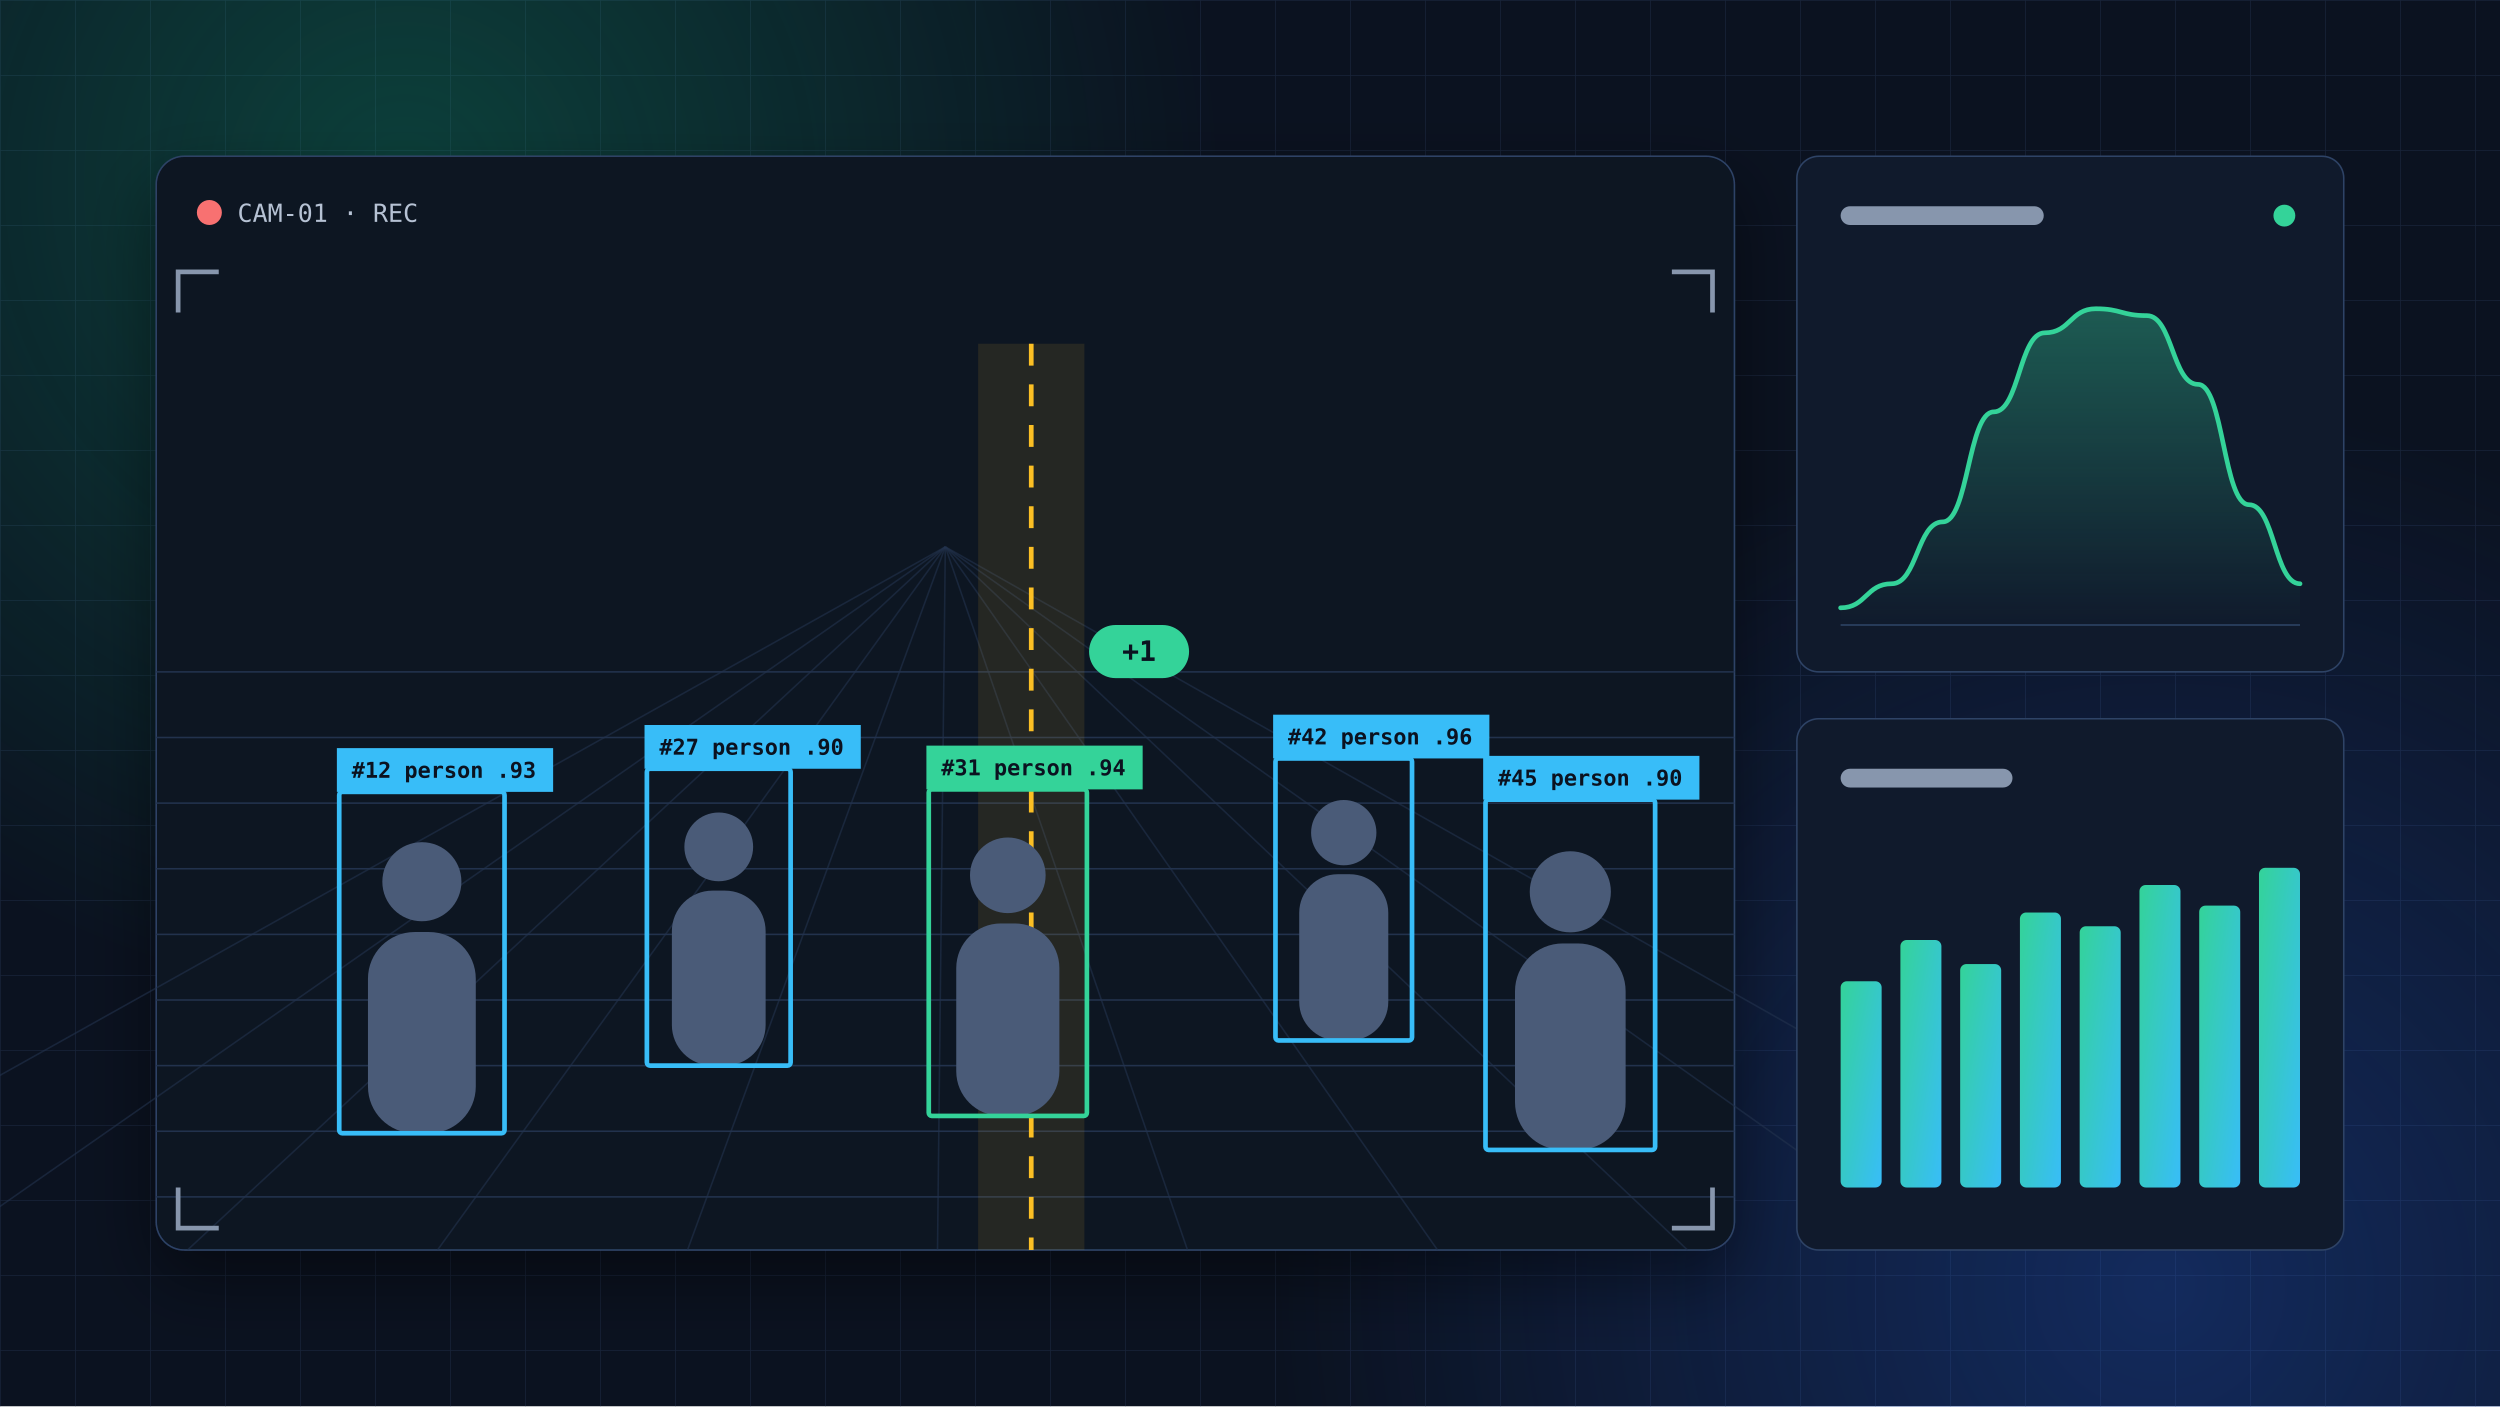
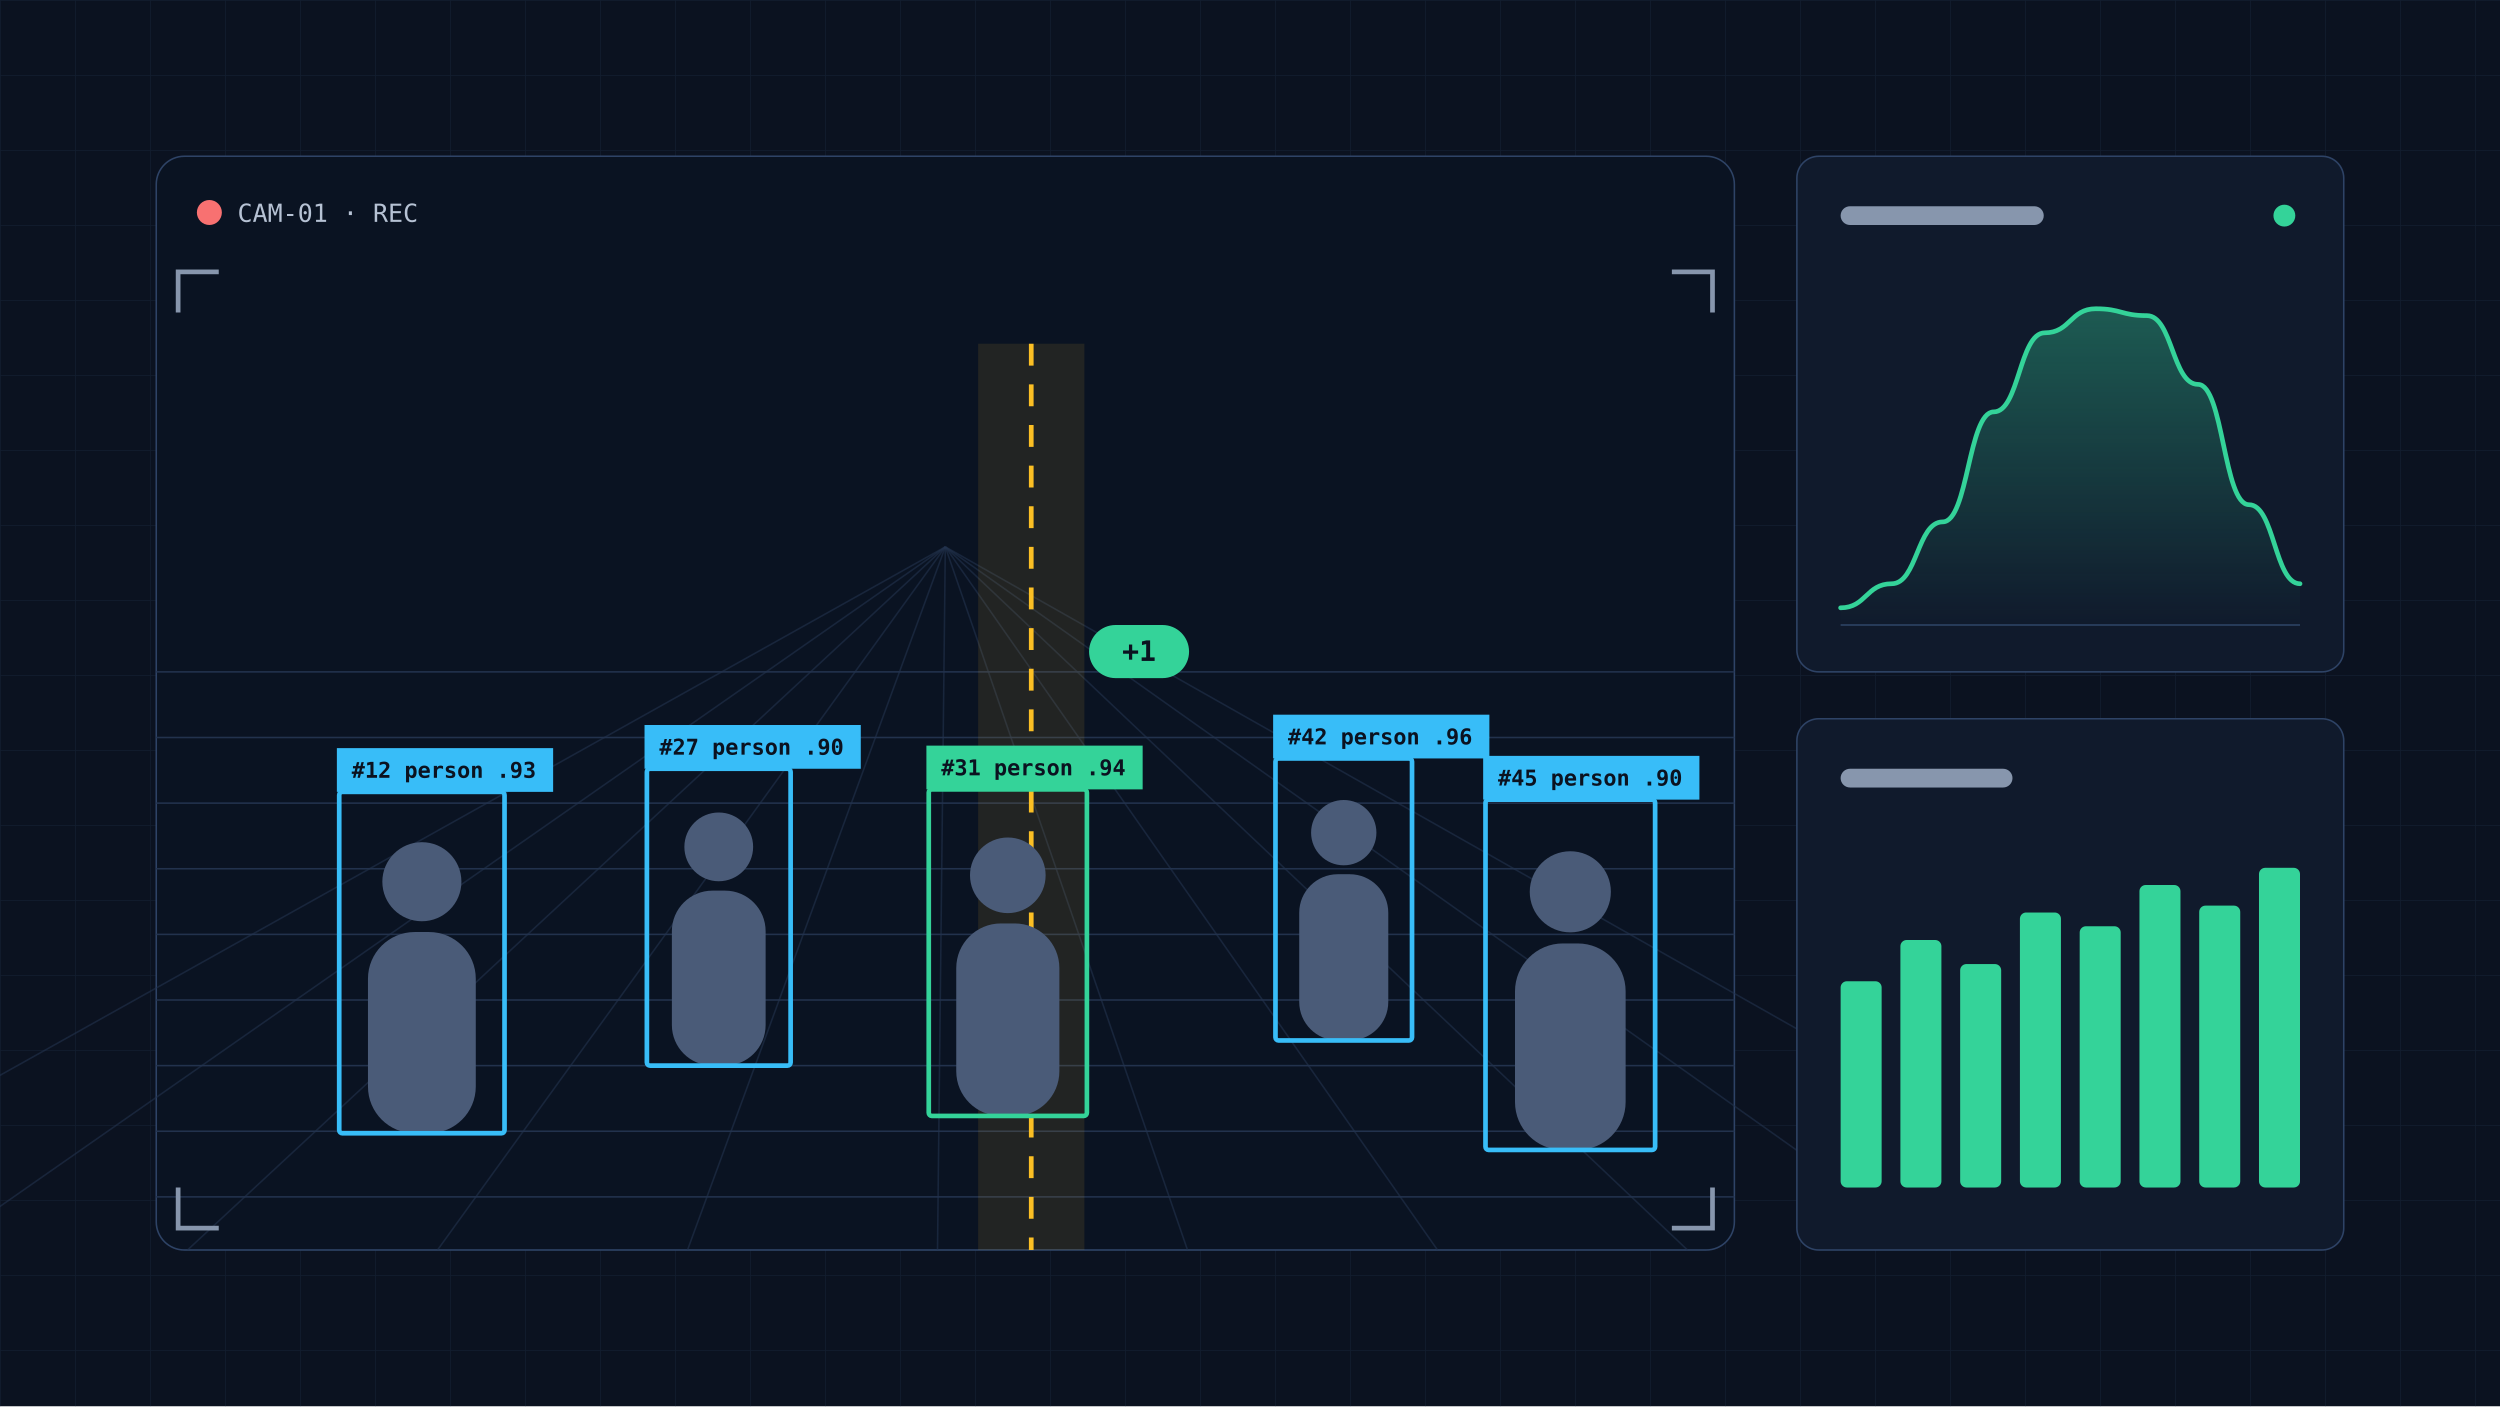
<svg xmlns="http://www.w3.org/2000/svg" width="1600" height="900" viewBox="0 0 1600 900">
  <defs>
-     <linearGradient id="grad" x1="0" y1="0" x2="1" y2="1">
+     <linearGradient id="grad">
      <stop offset="0" stop-color="#34D399" />
-       <stop offset="1" stop-color="#38BDF8" />
+       <stop offset="1" stop-color="#34D399" />
    </linearGradient>
-     <linearGradient id="gradH" x1="0" y1="0" x2="1" y2="0">
+     <linearGradient id="gradH">
      <stop offset="0" stop-color="#34D399" />
-       <stop offset="1" stop-color="#38BDF8" />
+       <stop offset="1" stop-color="#34D399" />
    </linearGradient>
    <linearGradient id="fadeDown" x1="0" y1="0" x2="0" y2="1">
      <stop offset="0" stop-color="#34D399" stop-opacity="0.35" />
      <stop offset="1" stop-color="#34D399" stop-opacity="0" />
    </linearGradient>
    <linearGradient id="fadeDownBlue" x1="0" y1="0" x2="0" y2="1">
      <stop offset="0" stop-color="#38BDF8" stop-opacity="0.35" />
      <stop offset="1" stop-color="#38BDF8" stop-opacity="0" />
    </linearGradient>
    <radialGradient id="glowG">
      <stop offset="0" stop-color="#10B981" stop-opacity="0.28" />
      <stop offset="1" stop-color="#10B981" stop-opacity="0" />
    </radialGradient>
    <radialGradient id="glowB">
      <stop offset="0" stop-color="#2563EB" stop-opacity="0.30" />
      <stop offset="1" stop-color="#2563EB" stop-opacity="0" />
    </radialGradient>
    <pattern id="grid" width="48" height="48" patternUnits="userSpaceOnUse">
      <path d="M48 0H0V48" fill="none" stroke="#22324D" stroke-width="1" />
    </pattern>
    <filter id="shadow" x="-10%" y="-10%" width="120%" height="130%">
      <feDropShadow dx="0" dy="18" stdDeviation="22" flood-color="#000" flood-opacity="0.45" />
    </filter>
  </defs>
  <rect x="0" y="0" width="1600" height="900" fill="#0B1220" />
-   <rect x="0" y="0" width="1600" height="900" fill="url(#grid)" opacity="0.55" />
-   <circle cx="260" cy="120" r="520" fill="url(#glowG)" />
-   <circle cx="1380" cy="820" r="560" fill="url(#glowB)" />
-   <rect x="100" y="100" width="1010" height="700" rx="18" fill="#0A1322" stroke="#2E4366" filter="url(#shadow)" />
+   <rect x="0" y="0" width="1600" height="900" fill="url(#grid)" opacity="0.35" />
+   <rect x="100" y="100" width="1010" height="700" rx="18" fill="#0A1322" stroke="#2E4366" />
  <line x1="605" y1="350" x2="-200" y2="800" stroke="#22324D" stroke-width="1" opacity="0.6" />
  <line x1="605" y1="350" x2="-40" y2="800" stroke="#22324D" stroke-width="1" opacity="0.6" />
  <line x1="605" y1="350" x2="120" y2="800" stroke="#22324D" stroke-width="1" opacity="0.6" />
  <line x1="605" y1="350" x2="280" y2="800" stroke="#22324D" stroke-width="1" opacity="0.6" />
  <line x1="605" y1="350" x2="440" y2="800" stroke="#22324D" stroke-width="1" opacity="0.6" />
  <line x1="605" y1="350" x2="600" y2="800" stroke="#22324D" stroke-width="1" opacity="0.6" />
  <line x1="605" y1="350" x2="760" y2="800" stroke="#22324D" stroke-width="1" opacity="0.6" />
  <line x1="605" y1="350" x2="920" y2="800" stroke="#22324D" stroke-width="1" opacity="0.6" />
  <line x1="605" y1="350" x2="1080" y2="800" stroke="#22324D" stroke-width="1" opacity="0.6" />
  <line x1="605" y1="350" x2="1240" y2="800" stroke="#22324D" stroke-width="1" opacity="0.6" />
  <line x1="605" y1="350" x2="1400" y2="800" stroke="#22324D" stroke-width="1" opacity="0.6" />
  <line x1="100" y1="430" x2="1110" y2="430" stroke="#22324D" stroke-width="1" />
  <line x1="100" y1="472" x2="1110" y2="472" stroke="#22324D" stroke-width="1" />
  <line x1="100" y1="514" x2="1110" y2="514" stroke="#22324D" stroke-width="1" />
  <line x1="100" y1="556" x2="1110" y2="556" stroke="#22324D" stroke-width="1" />
  <line x1="100" y1="598" x2="1110" y2="598" stroke="#22324D" stroke-width="1" />
  <line x1="100" y1="640" x2="1110" y2="640" stroke="#22324D" stroke-width="1" />
  <line x1="100" y1="682" x2="1110" y2="682" stroke="#22324D" stroke-width="1" />
  <line x1="100" y1="724" x2="1110" y2="724" stroke="#22324D" stroke-width="1" />
  <line x1="100" y1="766" x2="1110" y2="766" stroke="#22324D" stroke-width="1" />
  <rect x="626" y="220" width="68" height="580" fill="#FBBF24" opacity="0.1" />
  <line x1="660" y1="220" x2="660" y2="800" stroke="#FBBF24" stroke-width="3" stroke-dasharray="14 12" />
  <g transform="translate(270 700) scale(1.15)">
    <circle cx="0" cy="-118" r="22" fill="#4A5B78" />
    <rect x="-30" y="-90" width="60" height="112" rx="26" fill="#4A5B78" />
  </g>
  <rect x="217.1" y="506.8" width="105.8" height="218.5" fill="none" stroke="#38BDF8" stroke-width="3" rx="2" />
  <rect x="215.6" y="478.8" width="138.4" height="28" fill="#38BDF8" />
  <text x="225.1" y="497.8" fill="#0B1220" font-size="14" font-weight="700" font-family="ui-monospace, 'SFMono-Regular', Menlo, Consolas, monospace" text-anchor="start">#12 person .93</text>
  <g transform="translate(460 660) scale(1)">
    <circle cx="0" cy="-118" r="22" fill="#4A5B78" />
    <rect x="-30" y="-90" width="60" height="112" rx="26" fill="#4A5B78" />
  </g>
  <rect x="414" y="492" width="92" height="190" fill="none" stroke="#38BDF8" stroke-width="3" rx="2" />
  <rect x="412.5" y="464" width="138.4" height="28" fill="#38BDF8" />
  <text x="422" y="483" fill="#0B1220" font-size="14" font-weight="700" font-family="ui-monospace, 'SFMono-Regular', Menlo, Consolas, monospace" text-anchor="start">#27 person .90</text>
  <g transform="translate(645 690) scale(1.1)">
    <circle cx="0" cy="-118" r="22" fill="#4A5B78" />
    <rect x="-30" y="-90" width="60" height="112" rx="26" fill="#4A5B78" />
  </g>
  <rect x="594.4" y="505.2" width="101.2" height="209" fill="none" stroke="#34D399" stroke-width="3" rx="2" />
  <rect x="592.9" y="477.2" width="138.4" height="28" fill="#34D399" />
  <text x="602.4" y="496.2" fill="#0B1220" font-size="14" font-weight="700" font-family="ui-monospace, 'SFMono-Regular', Menlo, Consolas, monospace" text-anchor="start">#31 person .94</text>
  <g transform="translate(860 645) scale(0.95)">
    <circle cx="0" cy="-118" r="22" fill="#4A5B78" />
    <rect x="-30" y="-90" width="60" height="112" rx="26" fill="#4A5B78" />
  </g>
  <rect x="816.3" y="485.4" width="87.4" height="180.5" fill="none" stroke="#38BDF8" stroke-width="3" rx="2" />
  <rect x="814.8" y="457.4" width="138.4" height="28" fill="#38BDF8" />
  <text x="824.3" y="476.4" fill="#0B1220" font-size="14" font-weight="700" font-family="ui-monospace, 'SFMono-Regular', Menlo, Consolas, monospace" text-anchor="start">#42 person .96</text>
  <g transform="translate(1005 710) scale(1.18)">
    <circle cx="0" cy="-118" r="22" fill="#4A5B78" />
    <rect x="-30" y="-90" width="60" height="112" rx="26" fill="#4A5B78" />
  </g>
  <rect x="950.72" y="511.76" width="108.56" height="224.2" fill="none" stroke="#38BDF8" stroke-width="3" rx="2" />
  <rect x="949.22" y="483.76" width="138.4" height="28" fill="#38BDF8" />
  <text x="958.72" y="502.76" fill="#0B1220" font-size="14" font-weight="700" font-family="ui-monospace, 'SFMono-Regular', Menlo, Consolas, monospace" text-anchor="start">#45 person .90</text>
  <rect x="697" y="400" width="64" height="34" rx="17" fill="#34D399" />
  <text x="729" y="423" fill="#0B1220" font-size="18" font-weight="700" font-family="ui-monospace, 'SFMono-Regular', Menlo, Consolas, monospace" text-anchor="middle">+1</text>
  <circle cx="134" cy="136" r="8" fill="#F87171" />
  <text x="152" y="142" fill="#B6C2D4" font-size="16" font-weight="400" font-family="ui-monospace, 'SFMono-Regular', Menlo, Consolas, monospace" text-anchor="start">CAM-01 · REC</text>
  <path d="M114 200 V174 H140" fill="none" stroke="#8796AD" stroke-width="3" />
  <path d="M1096 200 V174 H1070" fill="none" stroke="#8796AD" stroke-width="3" />
  <path d="M114 760 V786 H140" fill="none" stroke="#8796AD" stroke-width="3" />
  <path d="M1096 760 V786 H1070" fill="none" stroke="#8796AD" stroke-width="3" />
  <rect x="1150" y="100" width="350" height="330" rx="14" fill="#101A2C" stroke="#2E4366" />
  <rect x="1178" y="132" width="130" height="12" rx="6" fill="#8796AD" />
  <circle cx="1462" cy="138" r="7" fill="#34D399" />
  <path d="M1178 389 C1194.333 389 1194.333 373.6 1210.667 373.6 C1227 373.6 1227 334 1243.333 334 C1259.667 334 1259.667 263.6 1276 263.6 C1292.333 263.6 1292.333 213 1308.667 213 C1325 213 1325 197.6 1341.333 197.6 C1357.667 197.6 1357.667 202 1374 202 C1390.333 202 1390.333 246 1406.667 246 C1423 246 1423 323 1439.333 323 C1455.667 323 1455.667 373.6 1472 373.6 L1472 400 L1178 400 Z" fill="url(#fadeDown)" />
  <path d="M1178 389 C1194.333 389 1194.333 373.6 1210.667 373.6 C1227 373.6 1227 334 1243.333 334 C1259.667 334 1259.667 263.6 1276 263.6 C1292.333 263.6 1292.333 213 1308.667 213 C1325 213 1325 197.6 1341.333 197.6 C1357.667 197.6 1357.667 202 1374 202 C1390.333 202 1390.333 246 1406.667 246 C1423 246 1423 323 1439.333 323 C1455.667 323 1455.667 373.6 1472 373.6" fill="none" stroke="#34D399" stroke-width="3" stroke-linecap="round" />
  <line x1="1178" y1="400" x2="1472" y2="400" stroke="#2E4366" />
  <rect x="1150" y="460" width="350" height="340" rx="14" fill="#101A2C" stroke="#2E4366" />
  <rect x="1178" y="492" width="110" height="12" rx="6" fill="#8796AD" />
  <rect x="1178" y="628" width="26.25" height="132" rx="4" fill="url(#grad)" />
  <rect x="1216.25" y="601.6" width="26.25" height="158.4" rx="4" fill="url(#grad)" />
  <rect x="1254.5" y="617" width="26.25" height="143" rx="4" fill="url(#grad)" />
  <rect x="1292.75" y="584" width="26.25" height="176" rx="4" fill="url(#grad)" />
  <rect x="1331" y="592.8" width="26.25" height="167.2" rx="4" fill="url(#grad)" />
  <rect x="1369.25" y="566.4" width="26.25" height="193.6" rx="4" fill="url(#grad)" />
  <rect x="1407.5" y="579.6" width="26.25" height="180.4" rx="4" fill="url(#grad)" />
  <rect x="1445.75" y="555.4" width="26.25" height="204.6" rx="4" fill="url(#grad)" />
</svg>
